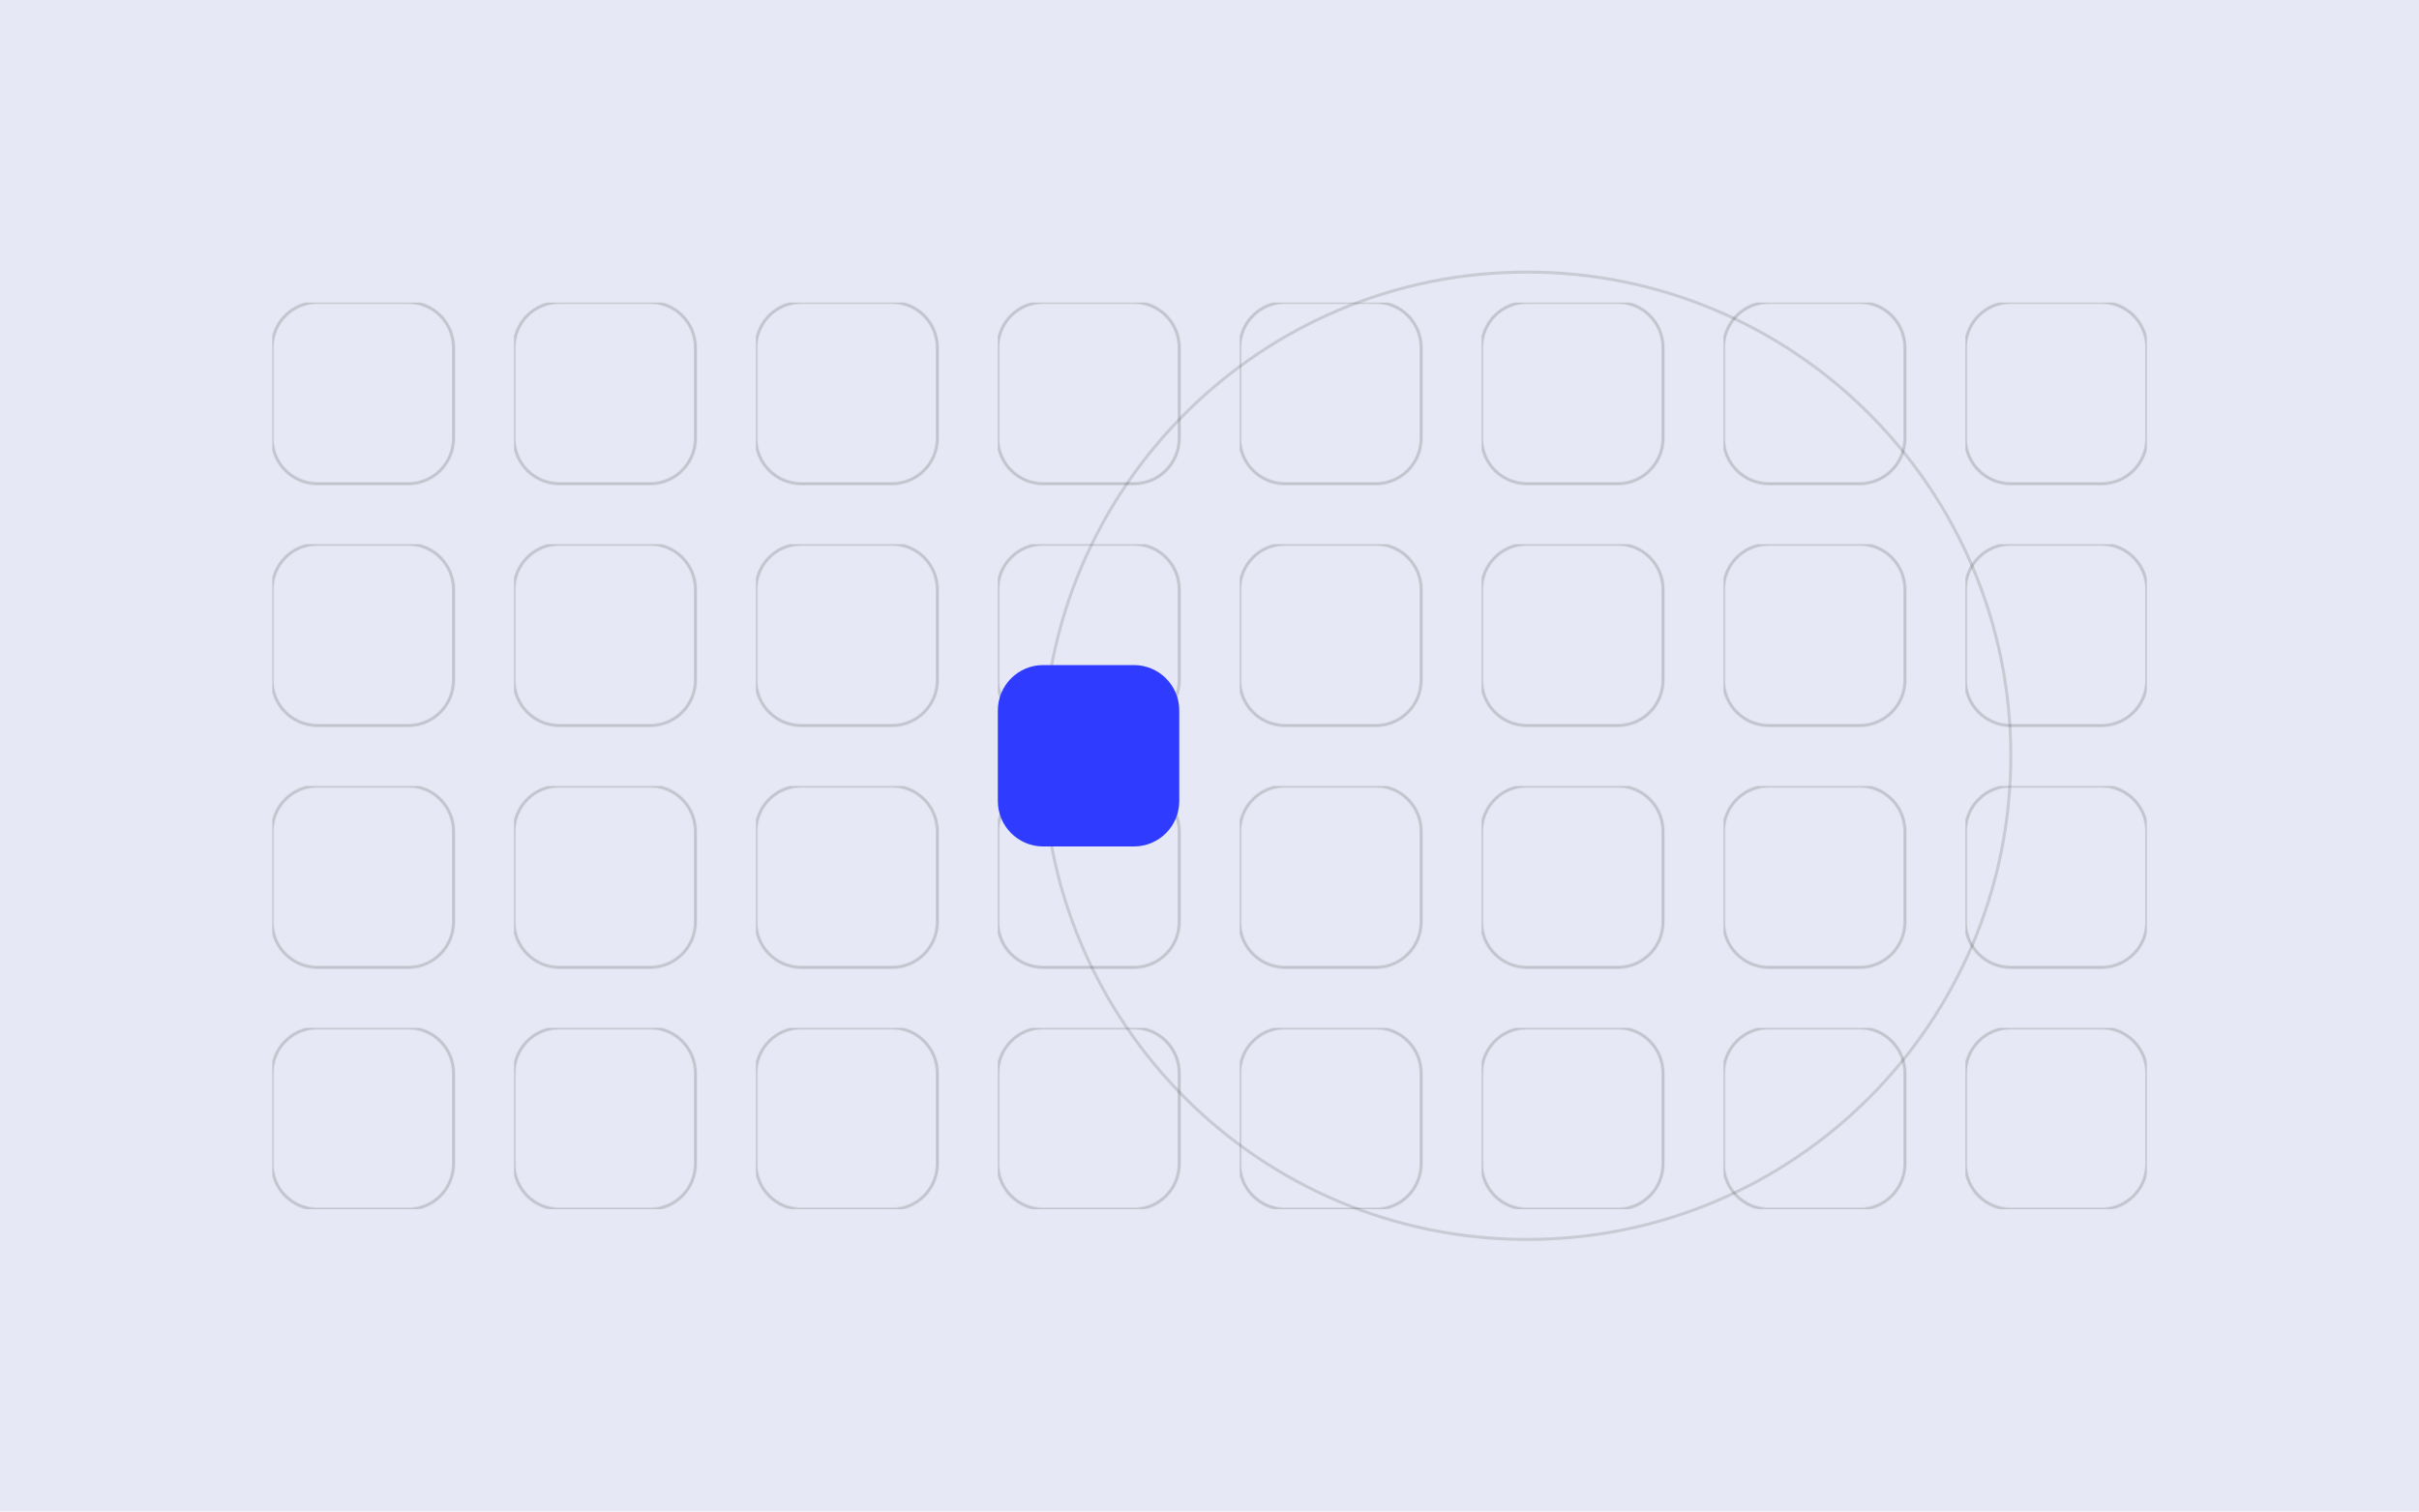
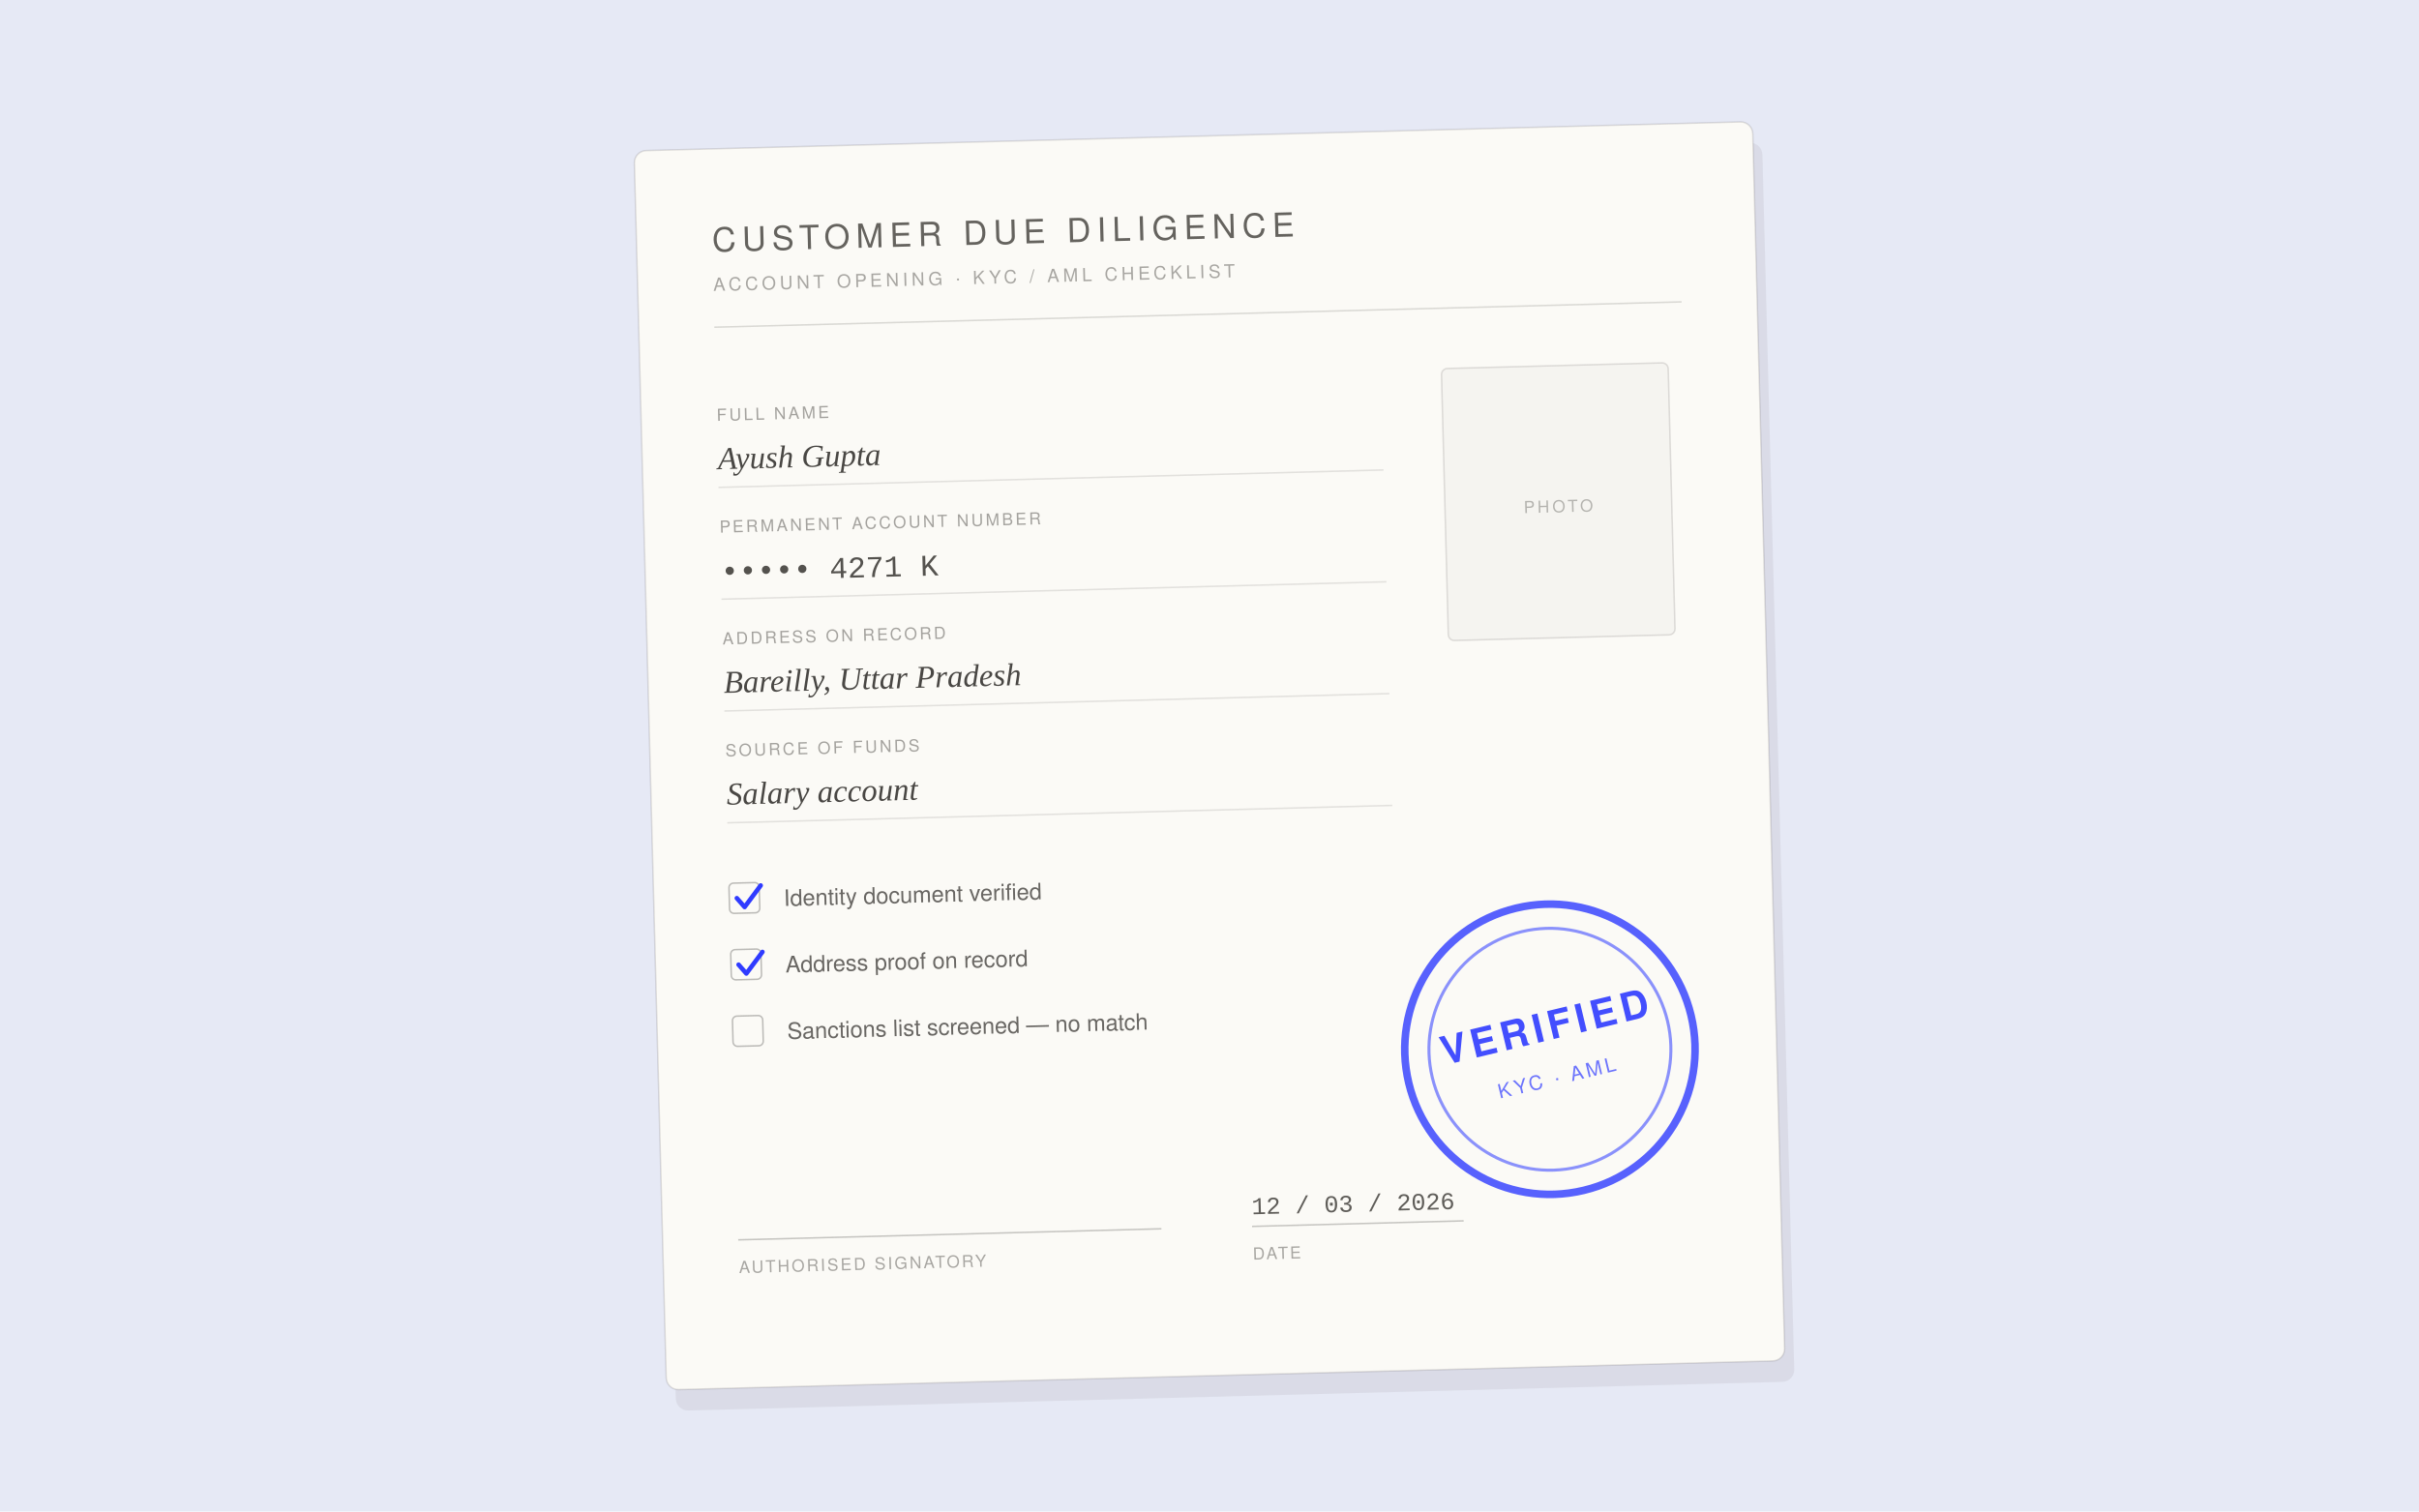
- <svg xmlns="http://www.w3.org/2000/svg" viewBox="0 0 1600 1000" width="1600" height="1000">
+ <svg xmlns="http://www.w3.org/2000/svg" viewBox="0 0 1600 1000" width="1600" height="1000" role="img" aria-label="KYC customer due diligence form with a verification stamp">
  <rect width="1600" height="1000" fill="#e6e9f5" />
-   <defs>
-     <pattern id="grid" width="160" height="160" patternUnits="userSpaceOnUse" x="180" y="200">
-       <rect x="0" y="0" width="120" height="120" rx="30" fill="none" stroke="#2b2925" stroke-opacity="0.18" stroke-width="2" />
-     </pattern>
-   </defs>
-   <rect x="180" y="200" width="1240" height="600" fill="url(#grid)" />
-   <circle cx="1010" cy="500" r="320" fill="none" stroke="#2b2925" stroke-opacity="0.16" stroke-width="2" />
-   <rect x="660" y="440" width="120" height="120" rx="30" fill="#2f3bff" />
+   <g transform="rotate(-1.5 800 500)">
+     <rect x="436" y="104" width="740" height="820" rx="8" fill="#2b2925" fill-opacity="0.07" />
+     <rect x="430" y="90" width="740" height="820" rx="8" fill="#fbfaf6" stroke="#2b2925" stroke-opacity="0.14" />
+     <text x="480" y="158" font-family="Helvetica, Arial, sans-serif" font-size="22" letter-spacing="4" fill="#2b2925" fill-opacity="0.72">CUSTOMER DUE DILIGENCE</text>
+     <text x="480" y="184" font-family="Helvetica, Arial, sans-serif" font-size="12" letter-spacing="2.5" fill="#2b2925" fill-opacity="0.4">ACCOUNT OPENING · KYC / AML CHECKLIST</text>
+     <line x1="480" y1="208" x2="1120" y2="208" stroke="#2b2925" stroke-opacity="0.16" />
+     <rect x="960" y="248" width="150" height="180" rx="4" fill="#2b2925" fill-opacity="0.03" stroke="#2b2925" stroke-opacity="0.14" />
+     <text x="1035" y="345" text-anchor="middle" font-family="Helvetica, Arial, sans-serif" font-size="11" letter-spacing="2" fill="#2b2925" fill-opacity="0.32">PHOTO</text>
+     <text x="480" y="270" font-family="Helvetica, Arial, sans-serif" font-size="11" letter-spacing="1.6" fill="#2b2925" fill-opacity="0.42">FULL NAME</text>
+     <text x="480" y="302" font-family="Georgia, 'Times New Roman', serif" font-size="21" font-style="italic" fill="#2b2925" fill-opacity="0.85">Ayush Gupta</text>
+     <line x1="480" y1="314" x2="920" y2="314" stroke="#2b2925" stroke-opacity="0.12" />
+     <text x="480" y="344" font-family="Helvetica, Arial, sans-serif" font-size="11" letter-spacing="1.6" fill="#2b2925" fill-opacity="0.42">PERMANENT ACCOUNT NUMBER</text>
+     <text x="480" y="376" font-family="ui-monospace, Consolas, 'Courier New', monospace" font-size="20" fill="#2b2925" fill-opacity="0.8">••••• 4271 K</text>
+     <line x1="480" y1="388" x2="920" y2="388" stroke="#2b2925" stroke-opacity="0.12" />
+     <text x="480" y="418" font-family="Helvetica, Arial, sans-serif" font-size="11" letter-spacing="1.6" fill="#2b2925" fill-opacity="0.42">ADDRESS ON RECORD</text>
+     <text x="480" y="450" font-family="Georgia, 'Times New Roman', serif" font-size="21" font-style="italic" fill="#2b2925" fill-opacity="0.85">Bareilly, Uttar Pradesh</text>
+     <line x1="480" y1="462" x2="920" y2="462" stroke="#2b2925" stroke-opacity="0.12" />
+     <text x="480" y="492" font-family="Helvetica, Arial, sans-serif" font-size="11" letter-spacing="1.6" fill="#2b2925" fill-opacity="0.42">SOURCE OF FUNDS</text>
+     <text x="480" y="524" font-family="Georgia, 'Times New Roman', serif" font-size="21" font-style="italic" fill="#2b2925" fill-opacity="0.85">Salary account</text>
+     <line x1="480" y1="536" x2="920" y2="536" stroke="#2b2925" stroke-opacity="0.12" />
+     <rect x="480" y="576" width="20" height="20" rx="3" fill="none" stroke="#2b2925" stroke-opacity="0.3" />
+     <path d="M485 586 l5 6 l11 -14" stroke="#2f3bff" stroke-width="3" fill="none" stroke-linecap="round" stroke-linejoin="round" />
+     <text x="516" y="592" font-family="Helvetica, Arial, sans-serif" font-size="15" fill="#2b2925" fill-opacity="0.7">Identity document verified</text>
+     <rect x="480" y="620" width="20" height="20" rx="3" fill="none" stroke="#2b2925" stroke-opacity="0.3" />
+     <path d="M485 630 l5 6 l11 -14" stroke="#2f3bff" stroke-width="3" fill="none" stroke-linecap="round" stroke-linejoin="round" />
+     <text x="516" y="636" font-family="Helvetica, Arial, sans-serif" font-size="15" fill="#2b2925" fill-opacity="0.7">Address proof on record</text>
+     <rect x="480" y="664" width="20" height="20" rx="3" fill="none" stroke="#2b2925" stroke-opacity="0.3" />
+     <text x="516" y="680" font-family="Helvetica, Arial, sans-serif" font-size="15" fill="#2b2925" fill-opacity="0.7">Sanctions list screened — no match</text>
+     <line x1="480" y1="812" x2="760" y2="812" stroke="#2b2925" stroke-opacity="0.25" />
+     <text x="480" y="834" font-family="Helvetica, Arial, sans-serif" font-size="11" letter-spacing="1.4" fill="#2b2925" fill-opacity="0.4">AUTHORISED SIGNATORY</text>
+     <text x="820" y="804" font-family="ui-monospace, Consolas, 'Courier New', monospace" font-size="16" fill="#2b2925" fill-opacity="0.75">12 / 03 / 2026</text>
+     <line x1="820" y1="812" x2="960" y2="812" stroke="#2b2925" stroke-opacity="0.25" />
+     <text x="820" y="834" font-family="Helvetica, Arial, sans-serif" font-size="11" letter-spacing="1.4" fill="#2b2925" fill-opacity="0.4">DATE</text>
+     <g transform="rotate(-12 1020 700)">
+       <circle cx="1020" cy="700" r="96" fill="none" stroke="#2f3bff" stroke-opacity="0.8" stroke-width="5" />
+       <circle cx="1020" cy="700" r="80" fill="none" stroke="#2f3bff" stroke-opacity="0.55" stroke-width="2" />
+       <text x="1020" y="694" text-anchor="middle" font-family="Helvetica, Arial, sans-serif" font-size="26" font-weight="bold" letter-spacing="3" fill="#2f3bff" fill-opacity="0.9">VERIFIED</text>
+       <text x="1020" y="724" text-anchor="middle" font-family="Helvetica, Arial, sans-serif" font-size="13" letter-spacing="2" fill="#2f3bff" fill-opacity="0.7">KYC · AML</text>
+     </g>
+   </g>
</svg>
